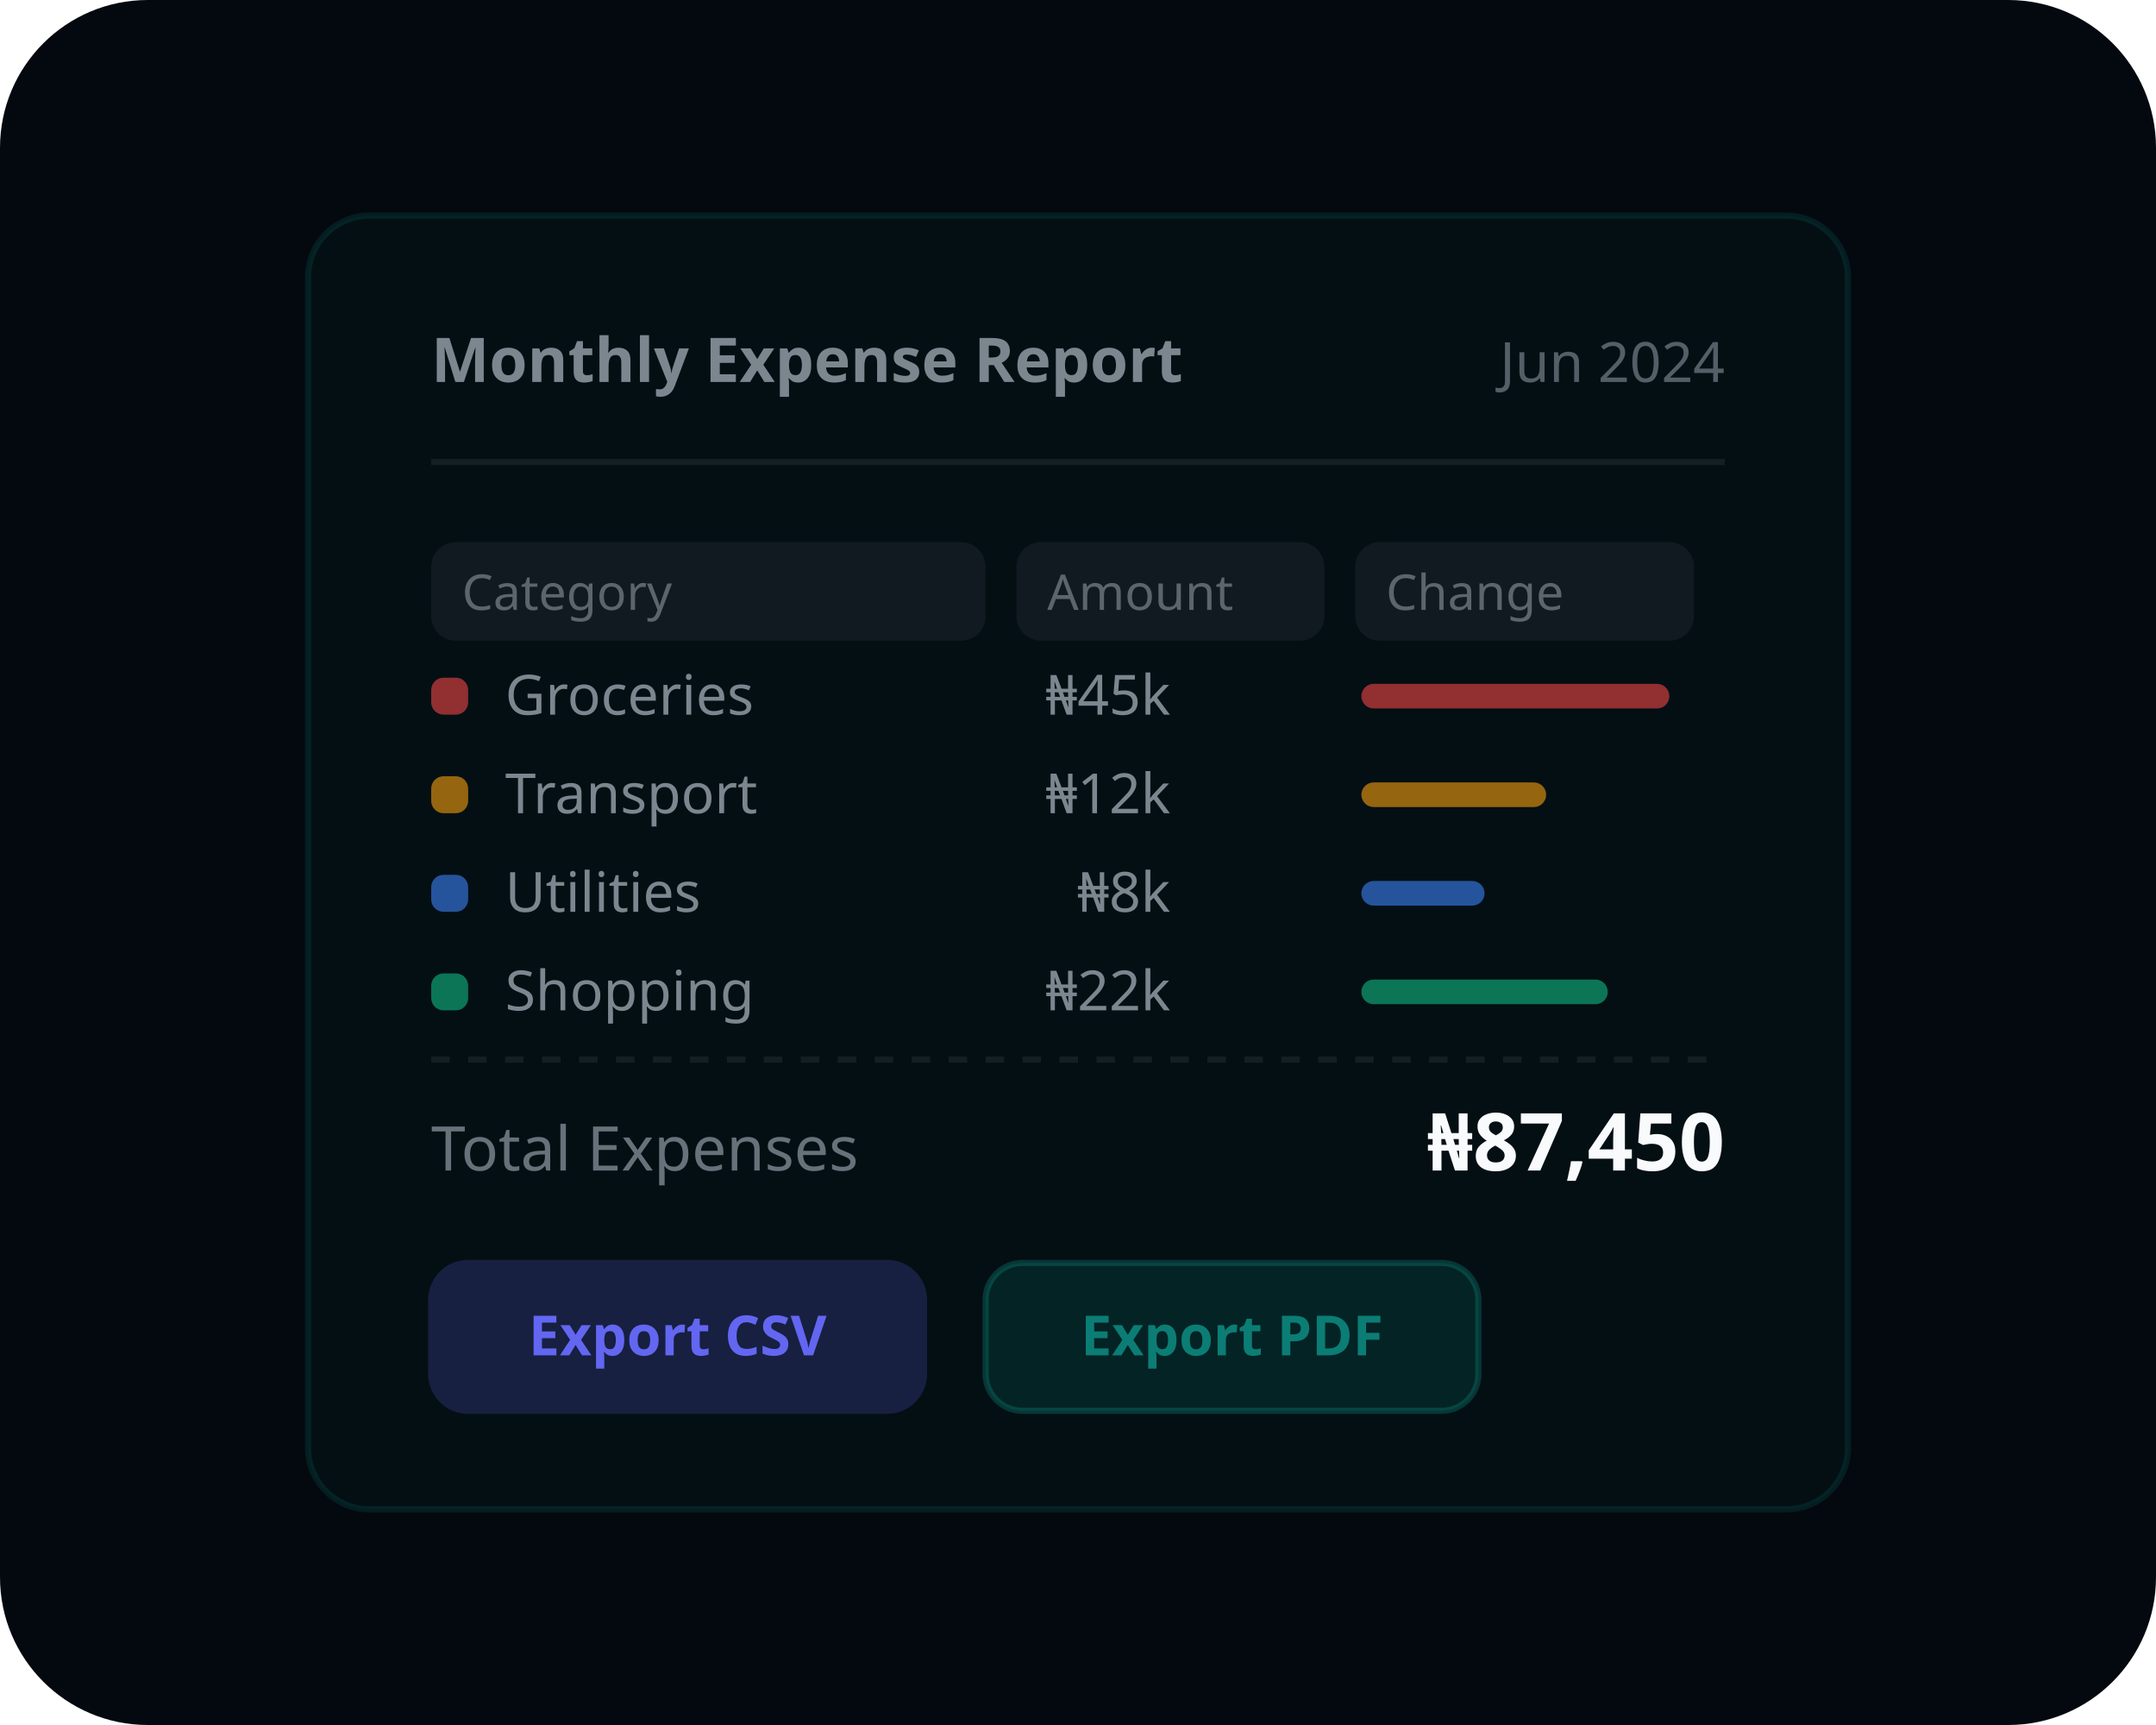
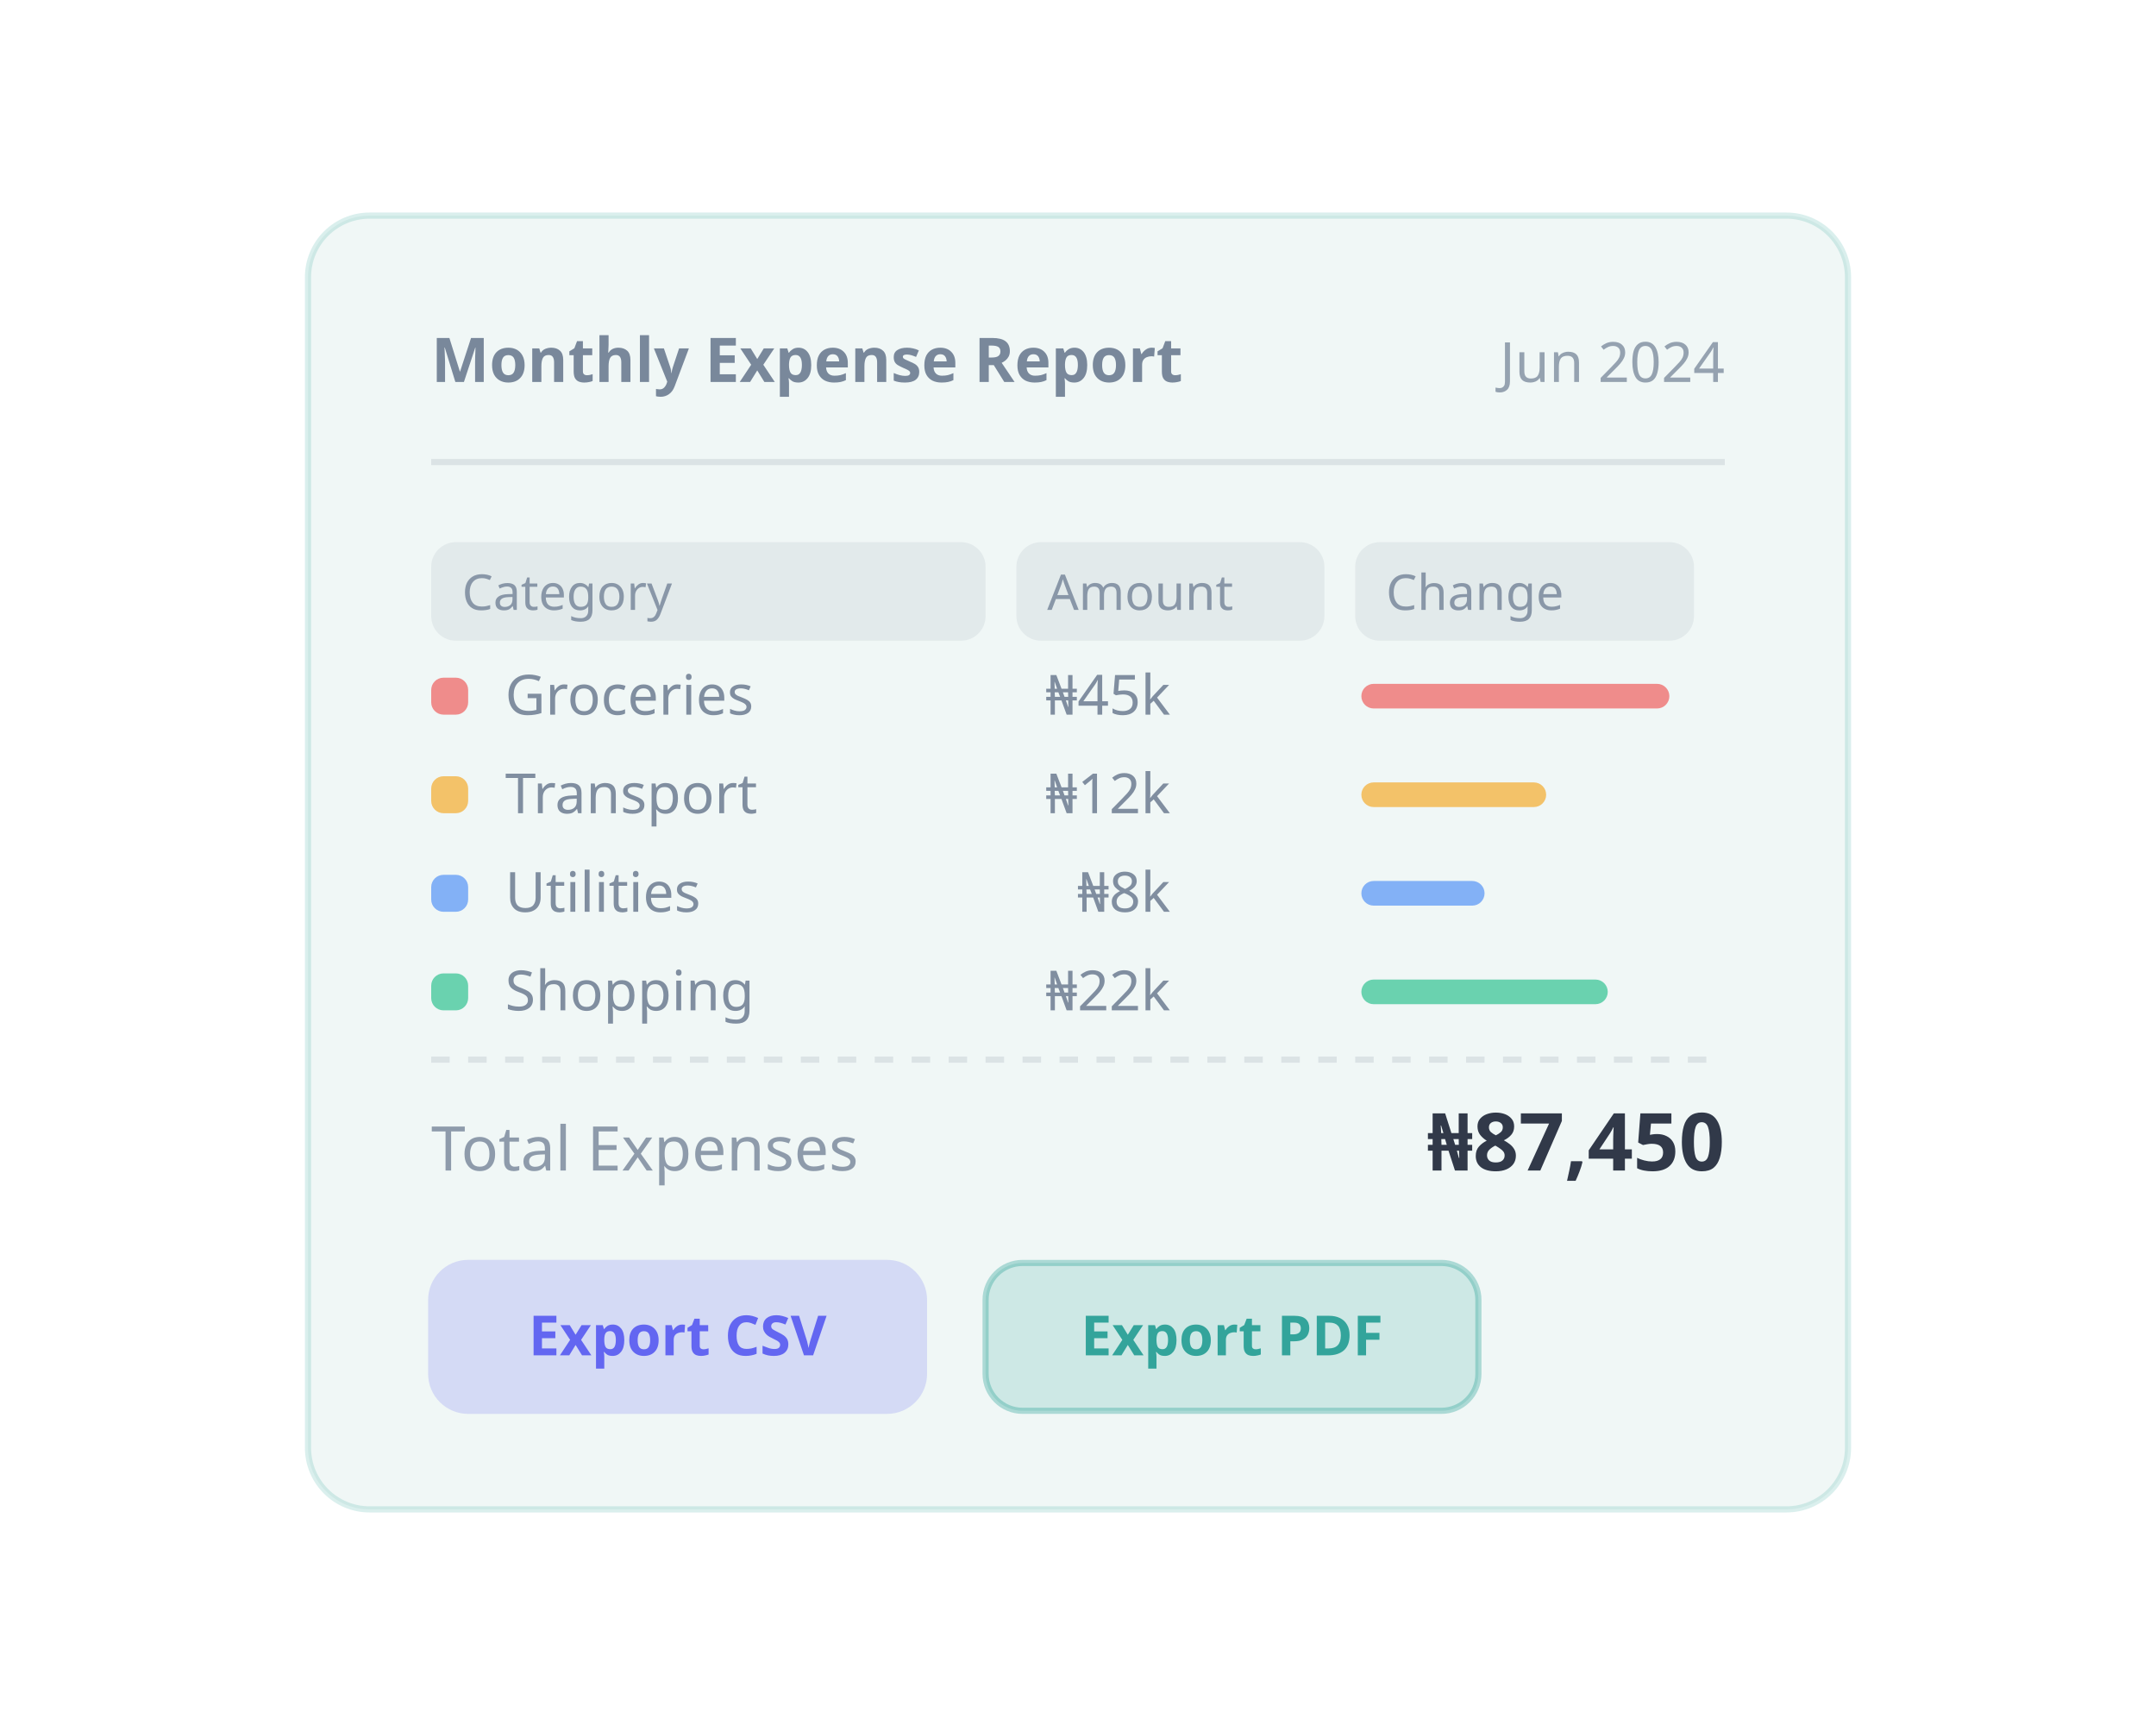
<svg xmlns="http://www.w3.org/2000/svg" viewBox="0 0 350 280" fill="none">
-   <rect width="350" height="280" rx="24" fill="#04080f" />
  <rect x="50" y="35" width="250" height="210" rx="10" fill="rgba(15,118,110,0.06)" stroke="rgba(13,148,136,0.15)" stroke-width="1" />
-   <text x="70" y="62" fill="rgba(203,213,225,0.6)" font-size="10" font-weight="600" font-family="system-ui">Monthly Expense Report</text>
-   <text x="280" y="62" text-anchor="end" fill="rgba(203,213,225,0.4)" font-size="9" font-family="system-ui">Jun 2024</text>
-   <line x1="70" y1="75" x2="280" y2="75" stroke="rgba(203,213,225,0.08)" stroke-width="1" />
-   <rect x="70" y="88" width="90" height="16" rx="4" fill="rgba(203,213,225,0.06)" />
-   <text x="75" y="99" fill="rgba(203,213,225,0.4)" font-size="8" font-family="system-ui">Category</text>
-   <rect x="165" y="88" width="50" height="16" rx="4" fill="rgba(203,213,225,0.06)" />
-   <text x="170" y="99" fill="rgba(203,213,225,0.4)" font-size="8" font-family="system-ui">Amount</text>
-   <rect x="220" y="88" width="55" height="16" rx="4" fill="rgba(203,213,225,0.06)" />
-   <text x="225" y="99" fill="rgba(203,213,225,0.4)" font-size="8" font-family="system-ui">Change</text>
+   <text x="70" y="62" fill="#64748b" font-size="10" font-weight="600" font-family="system-ui" opacity="0.85">Monthly Expense Report</text>
+   <text x="280" y="62" text-anchor="end" fill="#64748b" font-size="9" font-family="system-ui" opacity="0.65">Jun 2024</text>
+   <line x1="70" y1="75" x2="280" y2="75" stroke="rgba(100,116,139,0.15)" stroke-width="1" />
+   <rect x="70" y="88" width="90" height="16" rx="4" fill="rgba(100,116,139,0.1)" />
+   <text x="75" y="99" fill="#64748b" font-size="8" font-family="system-ui" opacity="0.7">Category</text>
+   <rect x="165" y="88" width="50" height="16" rx="4" fill="rgba(100,116,139,0.1)" />
+   <text x="170" y="99" fill="#64748b" font-size="8" font-family="system-ui" opacity="0.7">Amount</text>
+   <rect x="220" y="88" width="55" height="16" rx="4" fill="rgba(100,116,139,0.1)" />
+   <text x="225" y="99" fill="#64748b" font-size="8" font-family="system-ui" opacity="0.7">Change</text>
  <rect x="70" y="110" width="6" height="6" rx="2" fill="#ef4444" opacity="0.6" />
-   <text x="82" y="116" fill="rgba(203,213,225,0.6)" font-size="9" font-family="system-ui">Groceries</text>
-   <text x="190" y="116" text-anchor="end" fill="rgba(203,213,225,0.6)" font-size="9" font-family="system-ui">₦45k</text>
+   <text x="82" y="116" fill="#64748b" font-size="9" font-family="system-ui" opacity="0.8">Groceries</text>
+   <text x="190" y="116" text-anchor="end" fill="#64748b" font-size="9" font-family="system-ui" opacity="0.8">₦45k</text>
  <rect x="221" y="111" width="50" height="4" rx="2" fill="#ef4444" opacity="0.6" />
  <rect x="70" y="126" width="6" height="6" rx="2" fill="#f59e0b" opacity="0.6" />
-   <text x="82" y="132" fill="rgba(203,213,225,0.6)" font-size="9" font-family="system-ui">Transport</text>
-   <text x="190" y="132" text-anchor="end" fill="rgba(203,213,225,0.6)" font-size="9" font-family="system-ui">₦12k</text>
+   <text x="82" y="132" fill="#64748b" font-size="9" font-family="system-ui" opacity="0.8">Transport</text>
+   <text x="190" y="132" text-anchor="end" fill="#64748b" font-size="9" font-family="system-ui" opacity="0.8">₦12k</text>
  <rect x="221" y="127" width="30" height="4" rx="2" fill="#f59e0b" opacity="0.6" />
  <rect x="70" y="142" width="6" height="6" rx="2" fill="#3b82f6" opacity="0.6" />
-   <text x="82" y="148" fill="rgba(203,213,225,0.6)" font-size="9" font-family="system-ui">Utilities</text>
-   <text x="190" y="148" text-anchor="end" fill="rgba(203,213,225,0.6)" font-size="9" font-family="system-ui">₦8k</text>
+   <text x="82" y="148" fill="#64748b" font-size="9" font-family="system-ui" opacity="0.8">Utilities</text>
+   <text x="190" y="148" text-anchor="end" fill="#64748b" font-size="9" font-family="system-ui" opacity="0.8">₦8k</text>
  <rect x="221" y="143" width="20" height="4" rx="2" fill="#3b82f6" opacity="0.6" />
  <rect x="70" y="158" width="6" height="6" rx="2" fill="#10b981" opacity="0.6" />
-   <text x="82" y="164" fill="rgba(203,213,225,0.6)" font-size="9" font-family="system-ui">Shopping</text>
-   <text x="190" y="164" text-anchor="end" fill="rgba(203,213,225,0.6)" font-size="9" font-family="system-ui">₦22k</text>
+   <text x="82" y="164" fill="#64748b" font-size="9" font-family="system-ui" opacity="0.8">Shopping</text>
+   <text x="190" y="164" text-anchor="end" fill="#64748b" font-size="9" font-family="system-ui" opacity="0.8">₦22k</text>
  <rect x="221" y="159" width="40" height="4" rx="2" fill="#10b981" opacity="0.6" />
-   <line x1="70" y1="172" x2="280" y2="172" stroke="rgba(203,213,225,0.08)" stroke-width="1" stroke-dasharray="3 3" />
-   <text x="70" y="190" fill="rgba(203,213,225,0.5)" font-size="10" font-family="system-ui">Total Expenses</text>
-   <text x="280" y="190" text-anchor="end" fill="#f8fafc" font-size="13" font-weight="bold" font-family="system-ui">₦87,450</text>
+   <line x1="70" y1="172" x2="280" y2="172" stroke="rgba(100,116,139,0.15)" stroke-width="1" stroke-dasharray="3 3" />
+   <text x="70" y="190" fill="#64748b" font-size="10" font-family="system-ui" opacity="0.7">Total Expenses</text>
+   <text x="280" y="190" text-anchor="end" fill="#0f172a" font-size="13" font-weight="bold" font-family="system-ui" opacity="0.85">₦87,450</text>
  <rect x="70" y="205" width="80" height="24" rx="6" fill="#6366f1" opacity="0.2" stroke="#6366f1" stroke-width="1" />
  <text x="110" y="220" text-anchor="middle" fill="#6366f1" font-size="9" font-weight="600" font-family="system-ui">Export CSV</text>
  <rect x="160" y="205" width="80" height="24" rx="6" fill="rgba(13,148,136,0.15)" stroke="rgba(13,148,136,0.3)" stroke-width="1" />
  <text x="200" y="220" text-anchor="middle" fill="rgba(13,148,136,0.8)" font-size="9" font-weight="600" font-family="system-ui">Export PDF</text>
</svg>
